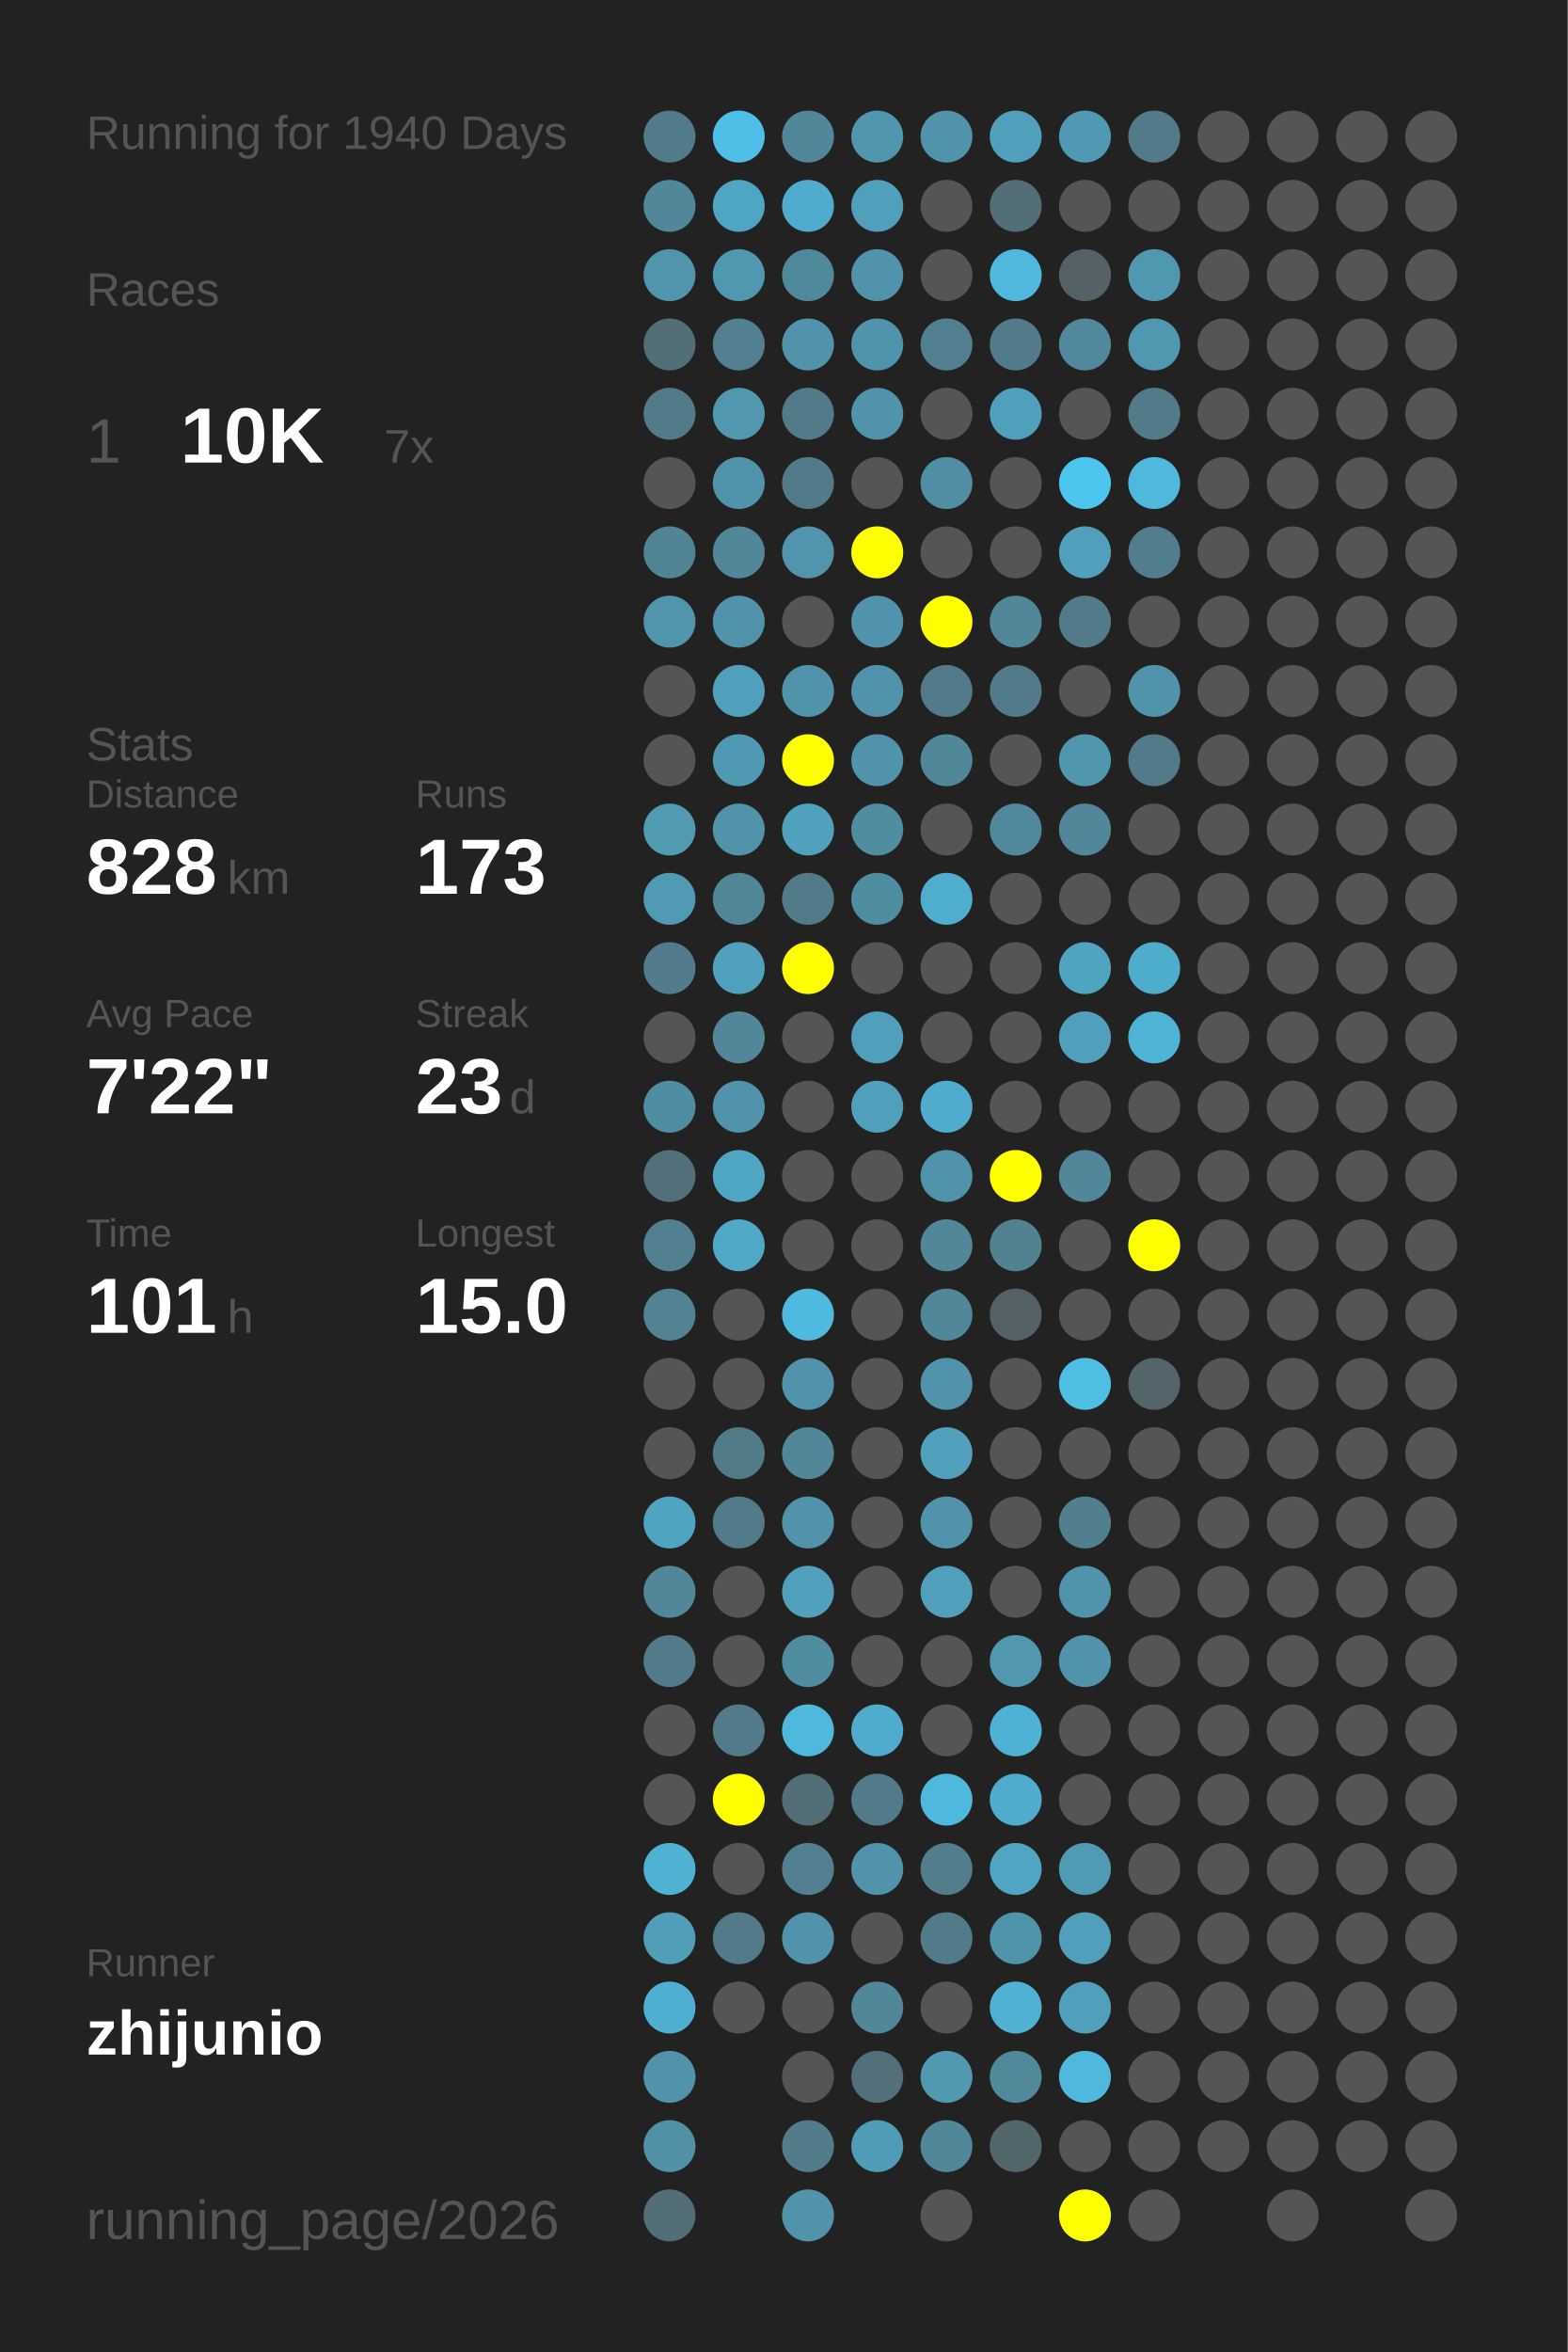
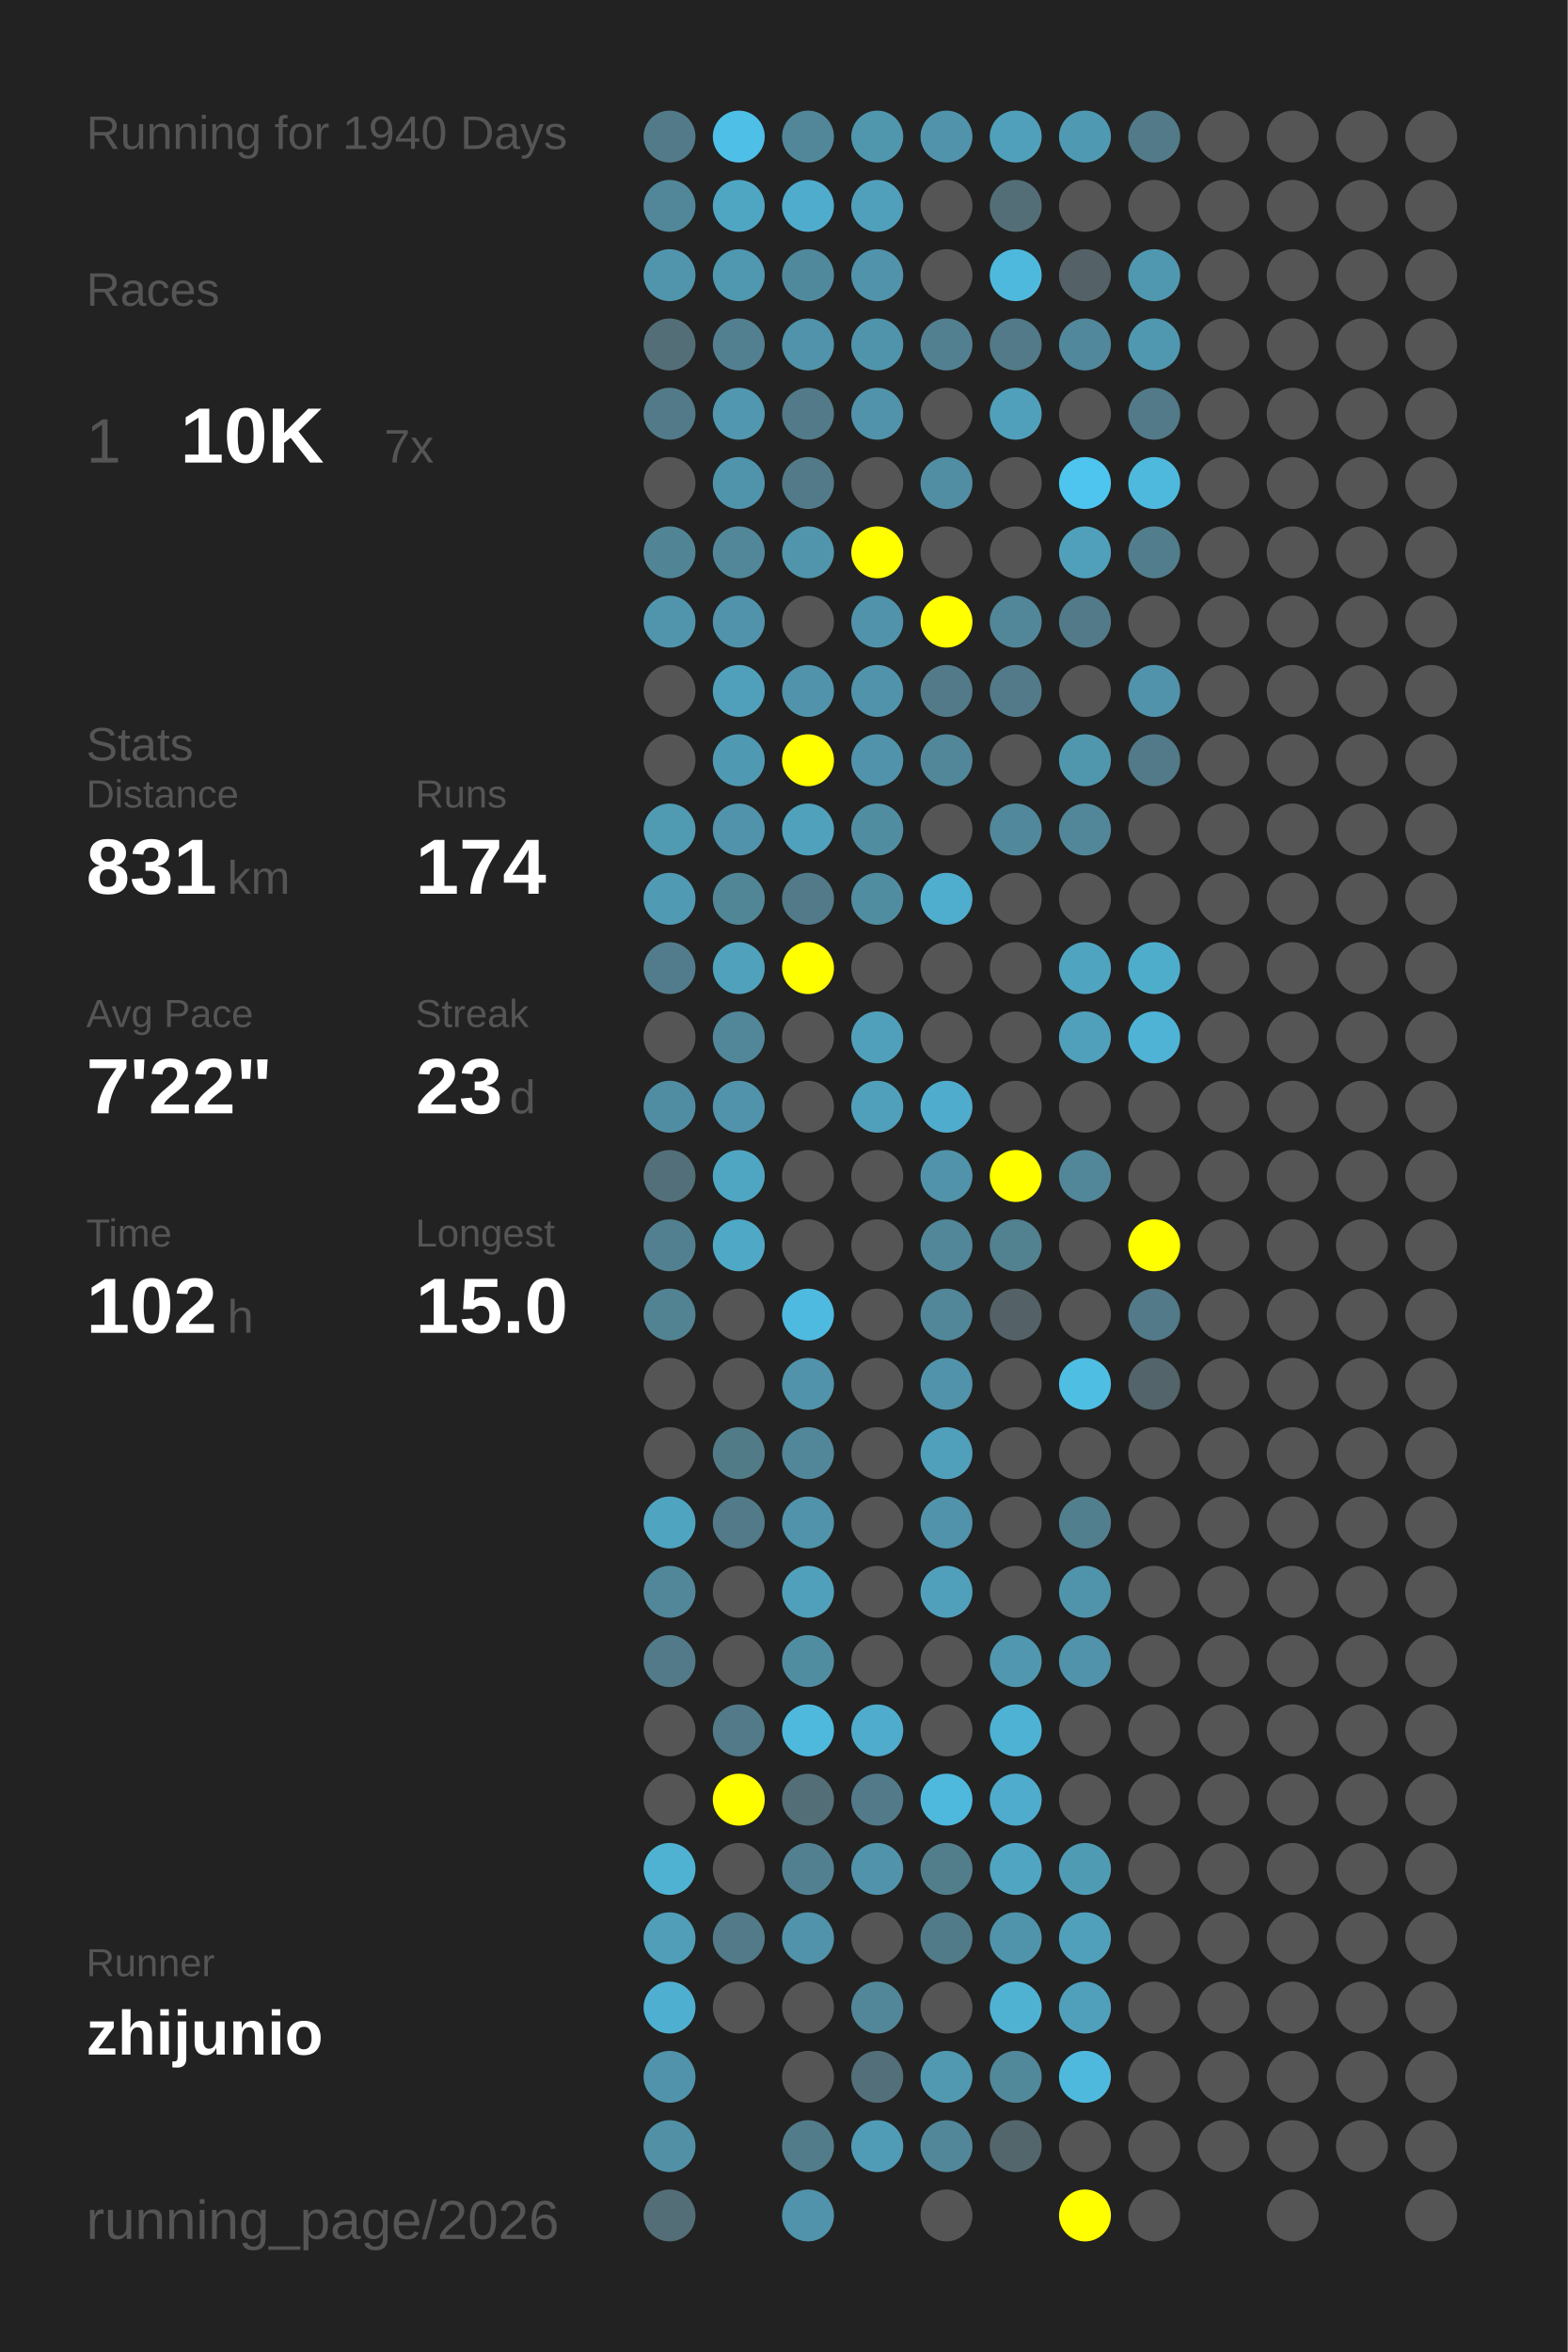
<svg xmlns="http://www.w3.org/2000/svg" baseProfile="full" height="300mm" version="1.1" viewBox="0,0,200,300" width="200mm">
  <defs />
  <rect fill="#222222" height="300" width="200" x="0" y="0" />
  <text fill="#555555" style="font-size:6px; font-family:Arial;" x="11" y="19">Running for 1940 Days</text>
  <text fill="#555555" style="font-size:6px; font-family:Arial;" x="11" y="39">Races</text>
  <text fill="#555555" style="font-size:8px; font-family:Arial;" x="11" y="59">1</text>
  <text fill="#FFFFFF" style="font-size:10px; font-family:Arial; font-weight:bold;" x="23" y="59">10K</text>
  <text fill="#555555" style="font-size:6px; font-family:Arial;" x="49" y="59">7x</text>
  <text fill="#555555" style="font-size:6px; font-family:Arial;" x="11" y="97">Stats</text>
  <text fill="#555555" style="font-size:5px; font-family:Arial;" x="11" y="103">Distance</text>
-   <text fill="#FFFFFF" style="font-size:10px; font-family:Arial; font-weight:bold;" x="11" y="114">828</text>
+   <text fill="#FFFFFF" style="font-size:10px; font-family:Arial; font-weight:bold;" x="11" y="114">831</text>
  <text fill="#555555" style="font-size:6px; font-family:Arial;" x="29" y="114">km</text>
  <text fill="#555555" style="font-size:5px; font-family:Arial;" x="53" y="103">Runs</text>
-   <text fill="#FFFFFF" style="font-size:10px; font-family:Arial; font-weight:bold;" x="53" y="114">173</text>
+   <text fill="#FFFFFF" style="font-size:10px; font-family:Arial; font-weight:bold;" x="53" y="114">174</text>
  <text fill="#555555" style="font-size:5px; font-family:Arial;" x="11" y="131">Avg Pace</text>
  <text fill="#FFFFFF" style="font-size:10px; font-family:Arial; font-weight:bold;" x="11" y="142">7'22"</text>
  <text fill="#555555" style="font-size:5px; font-family:Arial;" x="53" y="131">Streak</text>
  <text fill="#FFFFFF" style="font-size:10px; font-family:Arial; font-weight:bold;" x="53" y="142">23</text>
  <text fill="#555555" style="font-size:6px; font-family:Arial;" x="65" y="142">d</text>
  <text fill="#555555" style="font-size:5px; font-family:Arial;" x="11" y="159">Time</text>
-   <text fill="#FFFFFF" style="font-size:10px; font-family:Arial; font-weight:bold;" x="11" y="170">101</text>
+   <text fill="#FFFFFF" style="font-size:10px; font-family:Arial; font-weight:bold;" x="11" y="170">102</text>
  <text fill="#555555" style="font-size:6px; font-family:Arial;" x="29" y="170">h</text>
  <text fill="#555555" style="font-size:5px; font-family:Arial;" x="53" y="159">Longest</text>
  <text fill="#FFFFFF" style="font-size:10px; font-family:Arial; font-weight:bold;" x="53" y="170">15.0</text>
  <text fill="#555555" style="font-size:5px; font-family:Arial;" x="11" y="252.065">Runner</text>
  <text fill="#FFFFFF" style="font-size:8px; font-family:Arial; font-weight:bold;" x="11" y="262.065">zhijunio</text>
  <text fill="#555555" style="font-size:7px; font-family:Arial;" x="11" y="285.581">running_page/2026</text>
  <circle cx="85.417" cy="17.419" fill="#527a88" r="3.312" />
  <circle cx="85.417" cy="26.258" fill="#518799" r="3.312" />
  <circle cx="85.417" cy="35.097" fill="#5095ac" r="3.312" />
  <circle cx="85.417" cy="43.935" fill="#536e77" r="3.312" />
  <circle cx="85.417" cy="52.774" fill="#527a88" r="3.312" />
  <circle cx="85.417" cy="61.613" fill="#555555" r="3.312" />
  <circle cx="85.417" cy="70.452" fill="#518495" r="3.312" />
  <circle cx="85.417" cy="79.29" fill="#5095ac" r="3.312" />
  <circle cx="85.417" cy="88.129" fill="#555555" r="3.312" />
  <circle cx="85.417" cy="96.968" fill="#555555" r="3.312" />
  <circle cx="85.417" cy="105.806" fill="#509ab2" r="3.312" />
  <circle cx="85.417" cy="114.645" fill="#509ab3" r="3.312" />
  <circle cx="85.417" cy="123.484" fill="#527c8b" r="3.312" />
  <circle cx="85.417" cy="132.323" fill="#555555" r="3.312" />
  <circle cx="85.417" cy="141.161" fill="#518da2" r="3.312" />
  <circle cx="85.417" cy="150" fill="#536f79" r="3.312" />
  <circle cx="85.417" cy="158.839" fill="#528090" r="3.312" />
  <circle cx="85.417" cy="167.677" fill="#528393" r="3.312" />
  <circle cx="85.417" cy="176.516" fill="#555555" r="3.312" />
  <circle cx="85.417" cy="185.355" fill="#555555" r="3.312" />
  <circle cx="85.417" cy="194.194" fill="#4fa4c0" r="3.312" />
  <circle cx="85.417" cy="203.032" fill="#518799" r="3.312" />
  <circle cx="85.417" cy="211.871" fill="#527a88" r="3.312" />
  <circle cx="85.417" cy="220.71" fill="#555555" r="3.312" />
  <circle cx="85.417" cy="229.548" fill="#555555" r="3.312" />
  <circle cx="85.417" cy="238.387" fill="#4fb2d3" r="3.312" />
  <circle cx="85.417" cy="247.226" fill="#509eb8" r="3.312" />
  <circle cx="85.417" cy="256.065" fill="#4fafd0" r="3.312" />
  <circle cx="85.417" cy="264.903" fill="#5093aa" r="3.312" />
  <circle cx="85.417" cy="273.742" fill="#5190a5" r="3.312" />
  <circle cx="85.417" cy="282.581" fill="#536e77" r="3.312" />
  <circle cx="94.25" cy="17.419" fill="#4ebfe6" r="3.312" />
  <circle cx="94.25" cy="26.258" fill="#4fa6c3" r="3.312" />
  <circle cx="94.25" cy="35.097" fill="#5097b0" r="3.312" />
  <circle cx="94.25" cy="43.935" fill="#528090" r="3.312" />
  <circle cx="94.25" cy="52.774" fill="#5097af" r="3.312" />
  <circle cx="94.25" cy="61.613" fill="#5094ab" r="3.312" />
  <circle cx="94.25" cy="70.452" fill="#518799" r="3.312" />
  <circle cx="94.25" cy="79.29" fill="#5093aa" r="3.312" />
  <circle cx="94.25" cy="88.129" fill="#50a0bb" r="3.312" />
  <circle cx="94.25" cy="96.968" fill="#5099b2" r="3.312" />
  <circle cx="94.25" cy="105.806" fill="#5093aa" r="3.312" />
  <circle cx="94.25" cy="114.645" fill="#518697" r="3.312" />
  <circle cx="94.25" cy="123.484" fill="#50a1bc" r="3.312" />
  <circle cx="94.25" cy="132.323" fill="#518799" r="3.312" />
  <circle cx="94.25" cy="141.161" fill="#5093aa" r="3.312" />
  <circle cx="94.25" cy="150" fill="#4fa6c3" r="3.312" />
  <circle cx="94.25" cy="158.839" fill="#4fa8c6" r="3.312" />
  <circle cx="94.25" cy="167.677" fill="#555555" r="3.312" />
  <circle cx="94.25" cy="176.516" fill="#555555" r="3.312" />
  <circle cx="94.25" cy="185.355" fill="#527b88" r="3.312" />
  <circle cx="94.25" cy="194.194" fill="#527a88" r="3.312" />
  <circle cx="94.25" cy="203.032" fill="#555555" r="3.312" />
  <circle cx="94.25" cy="211.871" fill="#555555" r="3.312" />
  <circle cx="94.25" cy="220.71" fill="#527a88" r="3.312" />
  <circle cx="94.25" cy="229.548" fill="#FFFF00" r="3.312" />
  <circle cx="94.25" cy="238.387" fill="#555555" r="3.312" />
  <circle cx="94.25" cy="247.226" fill="#527a88" r="3.312" />
  <circle cx="94.25" cy="256.065" fill="#555555" r="3.312" />
  <circle cx="103.083" cy="17.419" fill="#518799" r="3.312" />
  <circle cx="103.083" cy="26.258" fill="#4faccc" r="3.312" />
  <circle cx="103.083" cy="35.097" fill="#51899c" r="3.312" />
  <circle cx="103.083" cy="43.935" fill="#5093aa" r="3.312" />
  <circle cx="103.083" cy="52.774" fill="#527a88" r="3.312" />
  <circle cx="103.083" cy="61.613" fill="#527a88" r="3.312" />
  <circle cx="103.083" cy="70.452" fill="#5095ac" r="3.312" />
  <circle cx="103.083" cy="79.29" fill="#555555" r="3.312" />
  <circle cx="103.083" cy="88.129" fill="#5093aa" r="3.312" />
  <circle cx="103.083" cy="96.968" fill="#FFFF00" r="3.312" />
  <circle cx="103.083" cy="105.806" fill="#50a1bc" r="3.312" />
  <circle cx="103.083" cy="114.645" fill="#527a88" r="3.312" />
  <circle cx="103.083" cy="123.484" fill="#FFFF00" r="3.312" />
  <circle cx="103.083" cy="132.323" fill="#555555" r="3.312" />
  <circle cx="103.083" cy="141.161" fill="#555555" r="3.312" />
  <circle cx="103.083" cy="150" fill="#555555" r="3.312" />
  <circle cx="103.083" cy="158.839" fill="#555555" r="3.312" />
  <circle cx="103.083" cy="167.677" fill="#4ebadf" r="3.312" />
  <circle cx="103.083" cy="176.516" fill="#5093aa" r="3.312" />
  <circle cx="103.083" cy="185.355" fill="#518799" r="3.312" />
  <circle cx="103.083" cy="194.194" fill="#5093aa" r="3.312" />
  <circle cx="103.083" cy="203.032" fill="#50a0bb" r="3.312" />
  <circle cx="103.083" cy="211.871" fill="#518da1" r="3.312" />
  <circle cx="103.083" cy="220.71" fill="#4eb9dd" r="3.312" />
  <circle cx="103.083" cy="229.548" fill="#536e77" r="3.312" />
  <circle cx="103.083" cy="238.387" fill="#528090" r="3.312" />
  <circle cx="103.083" cy="247.226" fill="#5093aa" r="3.312" />
  <circle cx="103.083" cy="256.065" fill="#555555" r="3.312" />
  <circle cx="103.083" cy="264.903" fill="#555555" r="3.312" />
  <circle cx="103.083" cy="273.742" fill="#527c8a" r="3.312" />
  <circle cx="103.083" cy="282.581" fill="#5093aa" r="3.312" />
  <circle cx="111.917" cy="17.419" fill="#5096ad" r="3.312" />
  <circle cx="111.917" cy="26.258" fill="#50a0bb" r="3.312" />
  <circle cx="111.917" cy="35.097" fill="#5093aa" r="3.312" />
  <circle cx="111.917" cy="43.935" fill="#5094ab" r="3.312" />
  <circle cx="111.917" cy="52.774" fill="#5093aa" r="3.312" />
  <circle cx="111.917" cy="61.613" fill="#555555" r="3.312" />
  <circle cx="111.917" cy="70.452" fill="#FFFF00" r="3.312" />
  <circle cx="111.917" cy="79.29" fill="#5093aa" r="3.312" />
  <circle cx="111.917" cy="88.129" fill="#5093aa" r="3.312" />
  <circle cx="111.917" cy="96.968" fill="#5093aa" r="3.312" />
  <circle cx="111.917" cy="105.806" fill="#518da1" r="3.312" />
  <circle cx="111.917" cy="114.645" fill="#518da1" r="3.312" />
  <circle cx="111.917" cy="123.484" fill="#555555" r="3.312" />
  <circle cx="111.917" cy="132.323" fill="#50a0bb" r="3.312" />
  <circle cx="111.917" cy="141.161" fill="#50a0bb" r="3.312" />
  <circle cx="111.917" cy="150" fill="#555555" r="3.312" />
  <circle cx="111.917" cy="158.839" fill="#555555" r="3.312" />
  <circle cx="111.917" cy="167.677" fill="#555555" r="3.312" />
  <circle cx="111.917" cy="176.516" fill="#555555" r="3.312" />
  <circle cx="111.917" cy="185.355" fill="#555555" r="3.312" />
  <circle cx="111.917" cy="194.194" fill="#555555" r="3.312" />
  <circle cx="111.917" cy="203.032" fill="#555555" r="3.312" />
  <circle cx="111.917" cy="211.871" fill="#555555" r="3.312" />
  <circle cx="111.917" cy="220.71" fill="#4faccc" r="3.312" />
  <circle cx="111.917" cy="229.548" fill="#527a88" r="3.312" />
  <circle cx="111.917" cy="238.387" fill="#5093aa" r="3.312" />
  <circle cx="111.917" cy="247.226" fill="#555555" r="3.312" />
  <circle cx="111.917" cy="256.065" fill="#518799" r="3.312" />
  <circle cx="111.917" cy="264.903" fill="#536f79" r="3.312" />
  <circle cx="111.917" cy="273.742" fill="#509bb5" r="3.312" />
  <circle cx="120.75" cy="17.419" fill="#5093aa" r="3.312" />
  <circle cx="120.75" cy="26.258" fill="#555555" r="3.312" />
  <circle cx="120.75" cy="35.097" fill="#555555" r="3.312" />
  <circle cx="120.75" cy="43.935" fill="#528090" r="3.312" />
  <circle cx="120.75" cy="52.774" fill="#555555" r="3.312" />
  <circle cx="120.75" cy="61.613" fill="#518ea3" r="3.312" />
  <circle cx="120.75" cy="70.452" fill="#555555" r="3.312" />
  <circle cx="120.75" cy="79.29" fill="#FFFF00" r="3.312" />
  <circle cx="120.75" cy="88.129" fill="#527a88" r="3.312" />
  <circle cx="120.75" cy="96.968" fill="#518799" r="3.312" />
  <circle cx="120.75" cy="105.806" fill="#555555" r="3.312" />
  <circle cx="120.75" cy="114.645" fill="#4fadcd" r="3.312" />
  <circle cx="120.75" cy="123.484" fill="#555555" r="3.312" />
  <circle cx="120.75" cy="132.323" fill="#555555" r="3.312" />
  <circle cx="120.75" cy="141.161" fill="#4faccc" r="3.312" />
  <circle cx="120.75" cy="150" fill="#5093aa" r="3.312" />
  <circle cx="120.75" cy="158.839" fill="#518799" r="3.312" />
  <circle cx="120.75" cy="167.677" fill="#518799" r="3.312" />
  <circle cx="120.75" cy="176.516" fill="#5093aa" r="3.312" />
  <circle cx="120.75" cy="185.355" fill="#50a0bb" r="3.312" />
  <circle cx="120.75" cy="194.194" fill="#5093aa" r="3.312" />
  <circle cx="120.75" cy="203.032" fill="#50a0bb" r="3.312" />
  <circle cx="120.75" cy="211.871" fill="#555555" r="3.312" />
  <circle cx="120.75" cy="220.71" fill="#555555" r="3.312" />
  <circle cx="120.75" cy="229.548" fill="#4eb9dd" r="3.312" />
  <circle cx="120.75" cy="238.387" fill="#527d8b" r="3.312" />
  <circle cx="120.75" cy="247.226" fill="#527b89" r="3.312" />
  <circle cx="120.75" cy="256.065" fill="#555555" r="3.312" />
  <circle cx="120.75" cy="264.903" fill="#5099b1" r="3.312" />
  <circle cx="120.75" cy="273.742" fill="#518799" r="3.312" />
  <circle cx="120.75" cy="282.581" fill="#555555" r="3.312" />
  <circle cx="129.583" cy="17.419" fill="#50a0bb" r="3.312" />
  <circle cx="129.583" cy="26.258" fill="#536e77" r="3.312" />
  <circle cx="129.583" cy="35.097" fill="#4eb9dd" r="3.312" />
  <circle cx="129.583" cy="43.935" fill="#527a88" r="3.312" />
  <circle cx="129.583" cy="52.774" fill="#50a0bb" r="3.312" />
  <circle cx="129.583" cy="61.613" fill="#555555" r="3.312" />
  <circle cx="129.583" cy="70.452" fill="#555555" r="3.312" />
  <circle cx="129.583" cy="79.29" fill="#518799" r="3.312" />
  <circle cx="129.583" cy="88.129" fill="#527a88" r="3.312" />
  <circle cx="129.583" cy="96.968" fill="#555555" r="3.312" />
  <circle cx="129.583" cy="105.806" fill="#51889b" r="3.312" />
  <circle cx="129.583" cy="114.645" fill="#555555" r="3.312" />
  <circle cx="129.583" cy="123.484" fill="#555555" r="3.312" />
  <circle cx="129.583" cy="132.323" fill="#555555" r="3.312" />
  <circle cx="129.583" cy="141.161" fill="#555555" r="3.312" />
  <circle cx="129.583" cy="150" fill="#FFFF00" r="3.312" />
  <circle cx="129.583" cy="158.839" fill="#528190" r="3.312" />
  <circle cx="129.583" cy="167.677" fill="#546166" r="3.312" />
  <circle cx="129.583" cy="176.516" fill="#555555" r="3.312" />
  <circle cx="129.583" cy="185.355" fill="#555555" r="3.312" />
  <circle cx="129.583" cy="194.194" fill="#555555" r="3.312" />
  <circle cx="129.583" cy="203.032" fill="#555555" r="3.312" />
  <circle cx="129.583" cy="211.871" fill="#5097af" r="3.312" />
  <circle cx="129.583" cy="220.71" fill="#4eb2d4" r="3.312" />
  <circle cx="129.583" cy="229.548" fill="#4faccc" r="3.312" />
  <circle cx="129.583" cy="238.387" fill="#4fa5c2" r="3.312" />
  <circle cx="129.583" cy="247.226" fill="#5094ab" r="3.312" />
  <circle cx="129.583" cy="256.065" fill="#4fb2d3" r="3.312" />
  <circle cx="129.583" cy="264.903" fill="#51889a" r="3.312" />
  <circle cx="129.583" cy="273.742" fill="#53666c" r="3.312" />
  <circle cx="138.417" cy="17.419" fill="#5099b2" r="3.312" />
  <circle cx="138.417" cy="26.258" fill="#555555" r="3.312" />
  <circle cx="138.417" cy="35.097" fill="#546267" r="3.312" />
  <circle cx="138.417" cy="43.935" fill="#51889b" r="3.312" />
  <circle cx="138.417" cy="52.774" fill="#555555" r="3.312" />
  <circle cx="138.417" cy="61.613" fill="#4dc5ee" r="3.312" />
  <circle cx="138.417" cy="70.452" fill="#50a0bb" r="3.312" />
  <circle cx="138.417" cy="79.29" fill="#527a88" r="3.312" />
  <circle cx="138.417" cy="88.129" fill="#555555" r="3.312" />
  <circle cx="138.417" cy="96.968" fill="#5097ae" r="3.312" />
  <circle cx="138.417" cy="105.806" fill="#518799" r="3.312" />
  <circle cx="138.417" cy="114.645" fill="#555555" r="3.312" />
  <circle cx="138.417" cy="123.484" fill="#4fa4c0" r="3.312" />
  <circle cx="138.417" cy="132.323" fill="#50a0bb" r="3.312" />
  <circle cx="138.417" cy="141.161" fill="#555555" r="3.312" />
  <circle cx="138.417" cy="150" fill="#518799" r="3.312" />
  <circle cx="138.417" cy="158.839" fill="#555555" r="3.312" />
  <circle cx="138.417" cy="167.677" fill="#555555" r="3.312" />
  <circle cx="138.417" cy="176.516" fill="#4ebee3" r="3.312" />
  <circle cx="138.417" cy="185.355" fill="#555555" r="3.312" />
  <circle cx="138.417" cy="194.194" fill="#527f8e" r="3.312" />
  <circle cx="138.417" cy="203.032" fill="#5094ab" r="3.312" />
  <circle cx="138.417" cy="211.871" fill="#5093aa" r="3.312" />
  <circle cx="138.417" cy="220.71" fill="#555555" r="3.312" />
  <circle cx="138.417" cy="229.548" fill="#555555" r="3.312" />
  <circle cx="138.417" cy="238.387" fill="#509bb4" r="3.312" />
  <circle cx="138.417" cy="247.226" fill="#50a0bb" r="3.312" />
  <circle cx="138.417" cy="256.065" fill="#50a0bb" r="3.312" />
  <circle cx="138.417" cy="264.903" fill="#4eb9dd" r="3.312" />
  <circle cx="138.417" cy="273.742" fill="#555555" r="3.312" />
  <circle cx="138.417" cy="282.581" fill="#FFFF00" r="3.312" />
  <circle cx="147.25" cy="17.419" fill="#527a88" r="3.312" />
  <circle cx="147.25" cy="26.258" fill="#555555" r="3.312" />
  <circle cx="147.25" cy="35.097" fill="#5098b0" r="3.312" />
  <circle cx="147.25" cy="43.935" fill="#5098b0" r="3.312" />
  <circle cx="147.25" cy="52.774" fill="#527a88" r="3.312" />
  <circle cx="147.25" cy="61.613" fill="#4eb9dd" r="3.312" />
  <circle cx="147.25" cy="70.452" fill="#527d8c" r="3.312" />
  <circle cx="147.25" cy="79.29" fill="#555555" r="3.312" />
  <circle cx="147.25" cy="88.129" fill="#5093aa" r="3.312" />
  <circle cx="147.25" cy="96.968" fill="#527a88" r="3.312" />
  <circle cx="147.25" cy="105.806" fill="#555555" r="3.312" />
  <circle cx="147.25" cy="114.645" fill="#555555" r="3.312" />
  <circle cx="147.25" cy="123.484" fill="#4fadcc" r="3.312" />
  <circle cx="147.25" cy="132.323" fill="#4eb3d5" r="3.312" />
  <circle cx="147.25" cy="141.161" fill="#555555" r="3.312" />
  <circle cx="147.25" cy="150" fill="#555555" r="3.312" />
  <circle cx="147.25" cy="158.839" fill="#FFFF00" r="3.312" />
-   <circle cx="147.25" cy="167.677" fill="#555555" r="3.312" />
+   <circle cx="147.25" cy="167.677" fill="#527a88" r="3.312" />
  <circle cx="147.25" cy="176.516" fill="#53646a" r="3.312" />
  <circle cx="147.25" cy="185.355" fill="#555555" r="3.312" />
  <circle cx="147.25" cy="194.194" fill="#555555" r="3.312" />
  <circle cx="147.25" cy="203.032" fill="#555555" r="3.312" />
  <circle cx="147.25" cy="211.871" fill="#555555" r="3.312" />
  <circle cx="147.25" cy="220.71" fill="#555555" r="3.312" />
  <circle cx="147.25" cy="229.548" fill="#555555" r="3.312" />
  <circle cx="147.25" cy="238.387" fill="#555555" r="3.312" />
  <circle cx="147.25" cy="247.226" fill="#555555" r="3.312" />
  <circle cx="147.25" cy="256.065" fill="#555555" r="3.312" />
  <circle cx="147.25" cy="264.903" fill="#555555" r="3.312" />
  <circle cx="147.25" cy="273.742" fill="#555555" r="3.312" />
  <circle cx="147.25" cy="282.581" fill="#555555" r="3.312" />
  <circle cx="156.083" cy="17.419" fill="#555555" r="3.312" />
  <circle cx="156.083" cy="26.258" fill="#555555" r="3.312" />
  <circle cx="156.083" cy="35.097" fill="#555555" r="3.312" />
  <circle cx="156.083" cy="43.935" fill="#555555" r="3.312" />
  <circle cx="156.083" cy="52.774" fill="#555555" r="3.312" />
  <circle cx="156.083" cy="61.613" fill="#555555" r="3.312" />
  <circle cx="156.083" cy="70.452" fill="#555555" r="3.312" />
  <circle cx="156.083" cy="79.29" fill="#555555" r="3.312" />
  <circle cx="156.083" cy="88.129" fill="#555555" r="3.312" />
  <circle cx="156.083" cy="96.968" fill="#555555" r="3.312" />
  <circle cx="156.083" cy="105.806" fill="#555555" r="3.312" />
  <circle cx="156.083" cy="114.645" fill="#555555" r="3.312" />
  <circle cx="156.083" cy="123.484" fill="#555555" r="3.312" />
  <circle cx="156.083" cy="132.323" fill="#555555" r="3.312" />
  <circle cx="156.083" cy="141.161" fill="#555555" r="3.312" />
  <circle cx="156.083" cy="150" fill="#555555" r="3.312" />
  <circle cx="156.083" cy="158.839" fill="#555555" r="3.312" />
  <circle cx="156.083" cy="167.677" fill="#555555" r="3.312" />
  <circle cx="156.083" cy="176.516" fill="#555555" r="3.312" />
  <circle cx="156.083" cy="185.355" fill="#555555" r="3.312" />
  <circle cx="156.083" cy="194.194" fill="#555555" r="3.312" />
  <circle cx="156.083" cy="203.032" fill="#555555" r="3.312" />
  <circle cx="156.083" cy="211.871" fill="#555555" r="3.312" />
  <circle cx="156.083" cy="220.71" fill="#555555" r="3.312" />
  <circle cx="156.083" cy="229.548" fill="#555555" r="3.312" />
  <circle cx="156.083" cy="238.387" fill="#555555" r="3.312" />
  <circle cx="156.083" cy="247.226" fill="#555555" r="3.312" />
  <circle cx="156.083" cy="256.065" fill="#555555" r="3.312" />
  <circle cx="156.083" cy="264.903" fill="#555555" r="3.312" />
  <circle cx="156.083" cy="273.742" fill="#555555" r="3.312" />
  <circle cx="164.917" cy="17.419" fill="#555555" r="3.312" />
  <circle cx="164.917" cy="26.258" fill="#555555" r="3.312" />
  <circle cx="164.917" cy="35.097" fill="#555555" r="3.312" />
  <circle cx="164.917" cy="43.935" fill="#555555" r="3.312" />
  <circle cx="164.917" cy="52.774" fill="#555555" r="3.312" />
  <circle cx="164.917" cy="61.613" fill="#555555" r="3.312" />
  <circle cx="164.917" cy="70.452" fill="#555555" r="3.312" />
  <circle cx="164.917" cy="79.29" fill="#555555" r="3.312" />
  <circle cx="164.917" cy="88.129" fill="#555555" r="3.312" />
  <circle cx="164.917" cy="96.968" fill="#555555" r="3.312" />
  <circle cx="164.917" cy="105.806" fill="#555555" r="3.312" />
  <circle cx="164.917" cy="114.645" fill="#555555" r="3.312" />
  <circle cx="164.917" cy="123.484" fill="#555555" r="3.312" />
  <circle cx="164.917" cy="132.323" fill="#555555" r="3.312" />
  <circle cx="164.917" cy="141.161" fill="#555555" r="3.312" />
  <circle cx="164.917" cy="150" fill="#555555" r="3.312" />
  <circle cx="164.917" cy="158.839" fill="#555555" r="3.312" />
  <circle cx="164.917" cy="167.677" fill="#555555" r="3.312" />
  <circle cx="164.917" cy="176.516" fill="#555555" r="3.312" />
  <circle cx="164.917" cy="185.355" fill="#555555" r="3.312" />
  <circle cx="164.917" cy="194.194" fill="#555555" r="3.312" />
  <circle cx="164.917" cy="203.032" fill="#555555" r="3.312" />
  <circle cx="164.917" cy="211.871" fill="#555555" r="3.312" />
  <circle cx="164.917" cy="220.71" fill="#555555" r="3.312" />
  <circle cx="164.917" cy="229.548" fill="#555555" r="3.312" />
  <circle cx="164.917" cy="238.387" fill="#555555" r="3.312" />
  <circle cx="164.917" cy="247.226" fill="#555555" r="3.312" />
  <circle cx="164.917" cy="256.065" fill="#555555" r="3.312" />
  <circle cx="164.917" cy="264.903" fill="#555555" r="3.312" />
  <circle cx="164.917" cy="273.742" fill="#555555" r="3.312" />
  <circle cx="164.917" cy="282.581" fill="#555555" r="3.312" />
  <circle cx="173.75" cy="17.419" fill="#555555" r="3.312" />
  <circle cx="173.75" cy="26.258" fill="#555555" r="3.312" />
  <circle cx="173.75" cy="35.097" fill="#555555" r="3.312" />
  <circle cx="173.75" cy="43.935" fill="#555555" r="3.312" />
  <circle cx="173.75" cy="52.774" fill="#555555" r="3.312" />
  <circle cx="173.75" cy="61.613" fill="#555555" r="3.312" />
  <circle cx="173.75" cy="70.452" fill="#555555" r="3.312" />
  <circle cx="173.75" cy="79.29" fill="#555555" r="3.312" />
  <circle cx="173.75" cy="88.129" fill="#555555" r="3.312" />
  <circle cx="173.75" cy="96.968" fill="#555555" r="3.312" />
  <circle cx="173.75" cy="105.806" fill="#555555" r="3.312" />
  <circle cx="173.75" cy="114.645" fill="#555555" r="3.312" />
  <circle cx="173.75" cy="123.484" fill="#555555" r="3.312" />
  <circle cx="173.75" cy="132.323" fill="#555555" r="3.312" />
  <circle cx="173.75" cy="141.161" fill="#555555" r="3.312" />
  <circle cx="173.75" cy="150" fill="#555555" r="3.312" />
  <circle cx="173.75" cy="158.839" fill="#555555" r="3.312" />
  <circle cx="173.75" cy="167.677" fill="#555555" r="3.312" />
  <circle cx="173.75" cy="176.516" fill="#555555" r="3.312" />
  <circle cx="173.75" cy="185.355" fill="#555555" r="3.312" />
  <circle cx="173.75" cy="194.194" fill="#555555" r="3.312" />
  <circle cx="173.75" cy="203.032" fill="#555555" r="3.312" />
  <circle cx="173.75" cy="211.871" fill="#555555" r="3.312" />
  <circle cx="173.75" cy="220.71" fill="#555555" r="3.312" />
  <circle cx="173.75" cy="229.548" fill="#555555" r="3.312" />
  <circle cx="173.75" cy="238.387" fill="#555555" r="3.312" />
  <circle cx="173.75" cy="247.226" fill="#555555" r="3.312" />
  <circle cx="173.75" cy="256.065" fill="#555555" r="3.312" />
  <circle cx="173.75" cy="264.903" fill="#555555" r="3.312" />
  <circle cx="173.75" cy="273.742" fill="#555555" r="3.312" />
  <circle cx="182.583" cy="17.419" fill="#555555" r="3.312" />
  <circle cx="182.583" cy="26.258" fill="#555555" r="3.312" />
  <circle cx="182.583" cy="35.097" fill="#555555" r="3.312" />
  <circle cx="182.583" cy="43.935" fill="#555555" r="3.312" />
  <circle cx="182.583" cy="52.774" fill="#555555" r="3.312" />
  <circle cx="182.583" cy="61.613" fill="#555555" r="3.312" />
  <circle cx="182.583" cy="70.452" fill="#555555" r="3.312" />
  <circle cx="182.583" cy="79.29" fill="#555555" r="3.312" />
  <circle cx="182.583" cy="88.129" fill="#555555" r="3.312" />
  <circle cx="182.583" cy="96.968" fill="#555555" r="3.312" />
  <circle cx="182.583" cy="105.806" fill="#555555" r="3.312" />
  <circle cx="182.583" cy="114.645" fill="#555555" r="3.312" />
  <circle cx="182.583" cy="123.484" fill="#555555" r="3.312" />
  <circle cx="182.583" cy="132.323" fill="#555555" r="3.312" />
  <circle cx="182.583" cy="141.161" fill="#555555" r="3.312" />
  <circle cx="182.583" cy="150" fill="#555555" r="3.312" />
  <circle cx="182.583" cy="158.839" fill="#555555" r="3.312" />
  <circle cx="182.583" cy="167.677" fill="#555555" r="3.312" />
  <circle cx="182.583" cy="176.516" fill="#555555" r="3.312" />
  <circle cx="182.583" cy="185.355" fill="#555555" r="3.312" />
  <circle cx="182.583" cy="194.194" fill="#555555" r="3.312" />
  <circle cx="182.583" cy="203.032" fill="#555555" r="3.312" />
  <circle cx="182.583" cy="211.871" fill="#555555" r="3.312" />
  <circle cx="182.583" cy="220.71" fill="#555555" r="3.312" />
  <circle cx="182.583" cy="229.548" fill="#555555" r="3.312" />
  <circle cx="182.583" cy="238.387" fill="#555555" r="3.312" />
  <circle cx="182.583" cy="247.226" fill="#555555" r="3.312" />
  <circle cx="182.583" cy="256.065" fill="#555555" r="3.312" />
  <circle cx="182.583" cy="264.903" fill="#555555" r="3.312" />
  <circle cx="182.583" cy="273.742" fill="#555555" r="3.312" />
  <circle cx="182.583" cy="282.581" fill="#555555" r="3.312" />
</svg>
